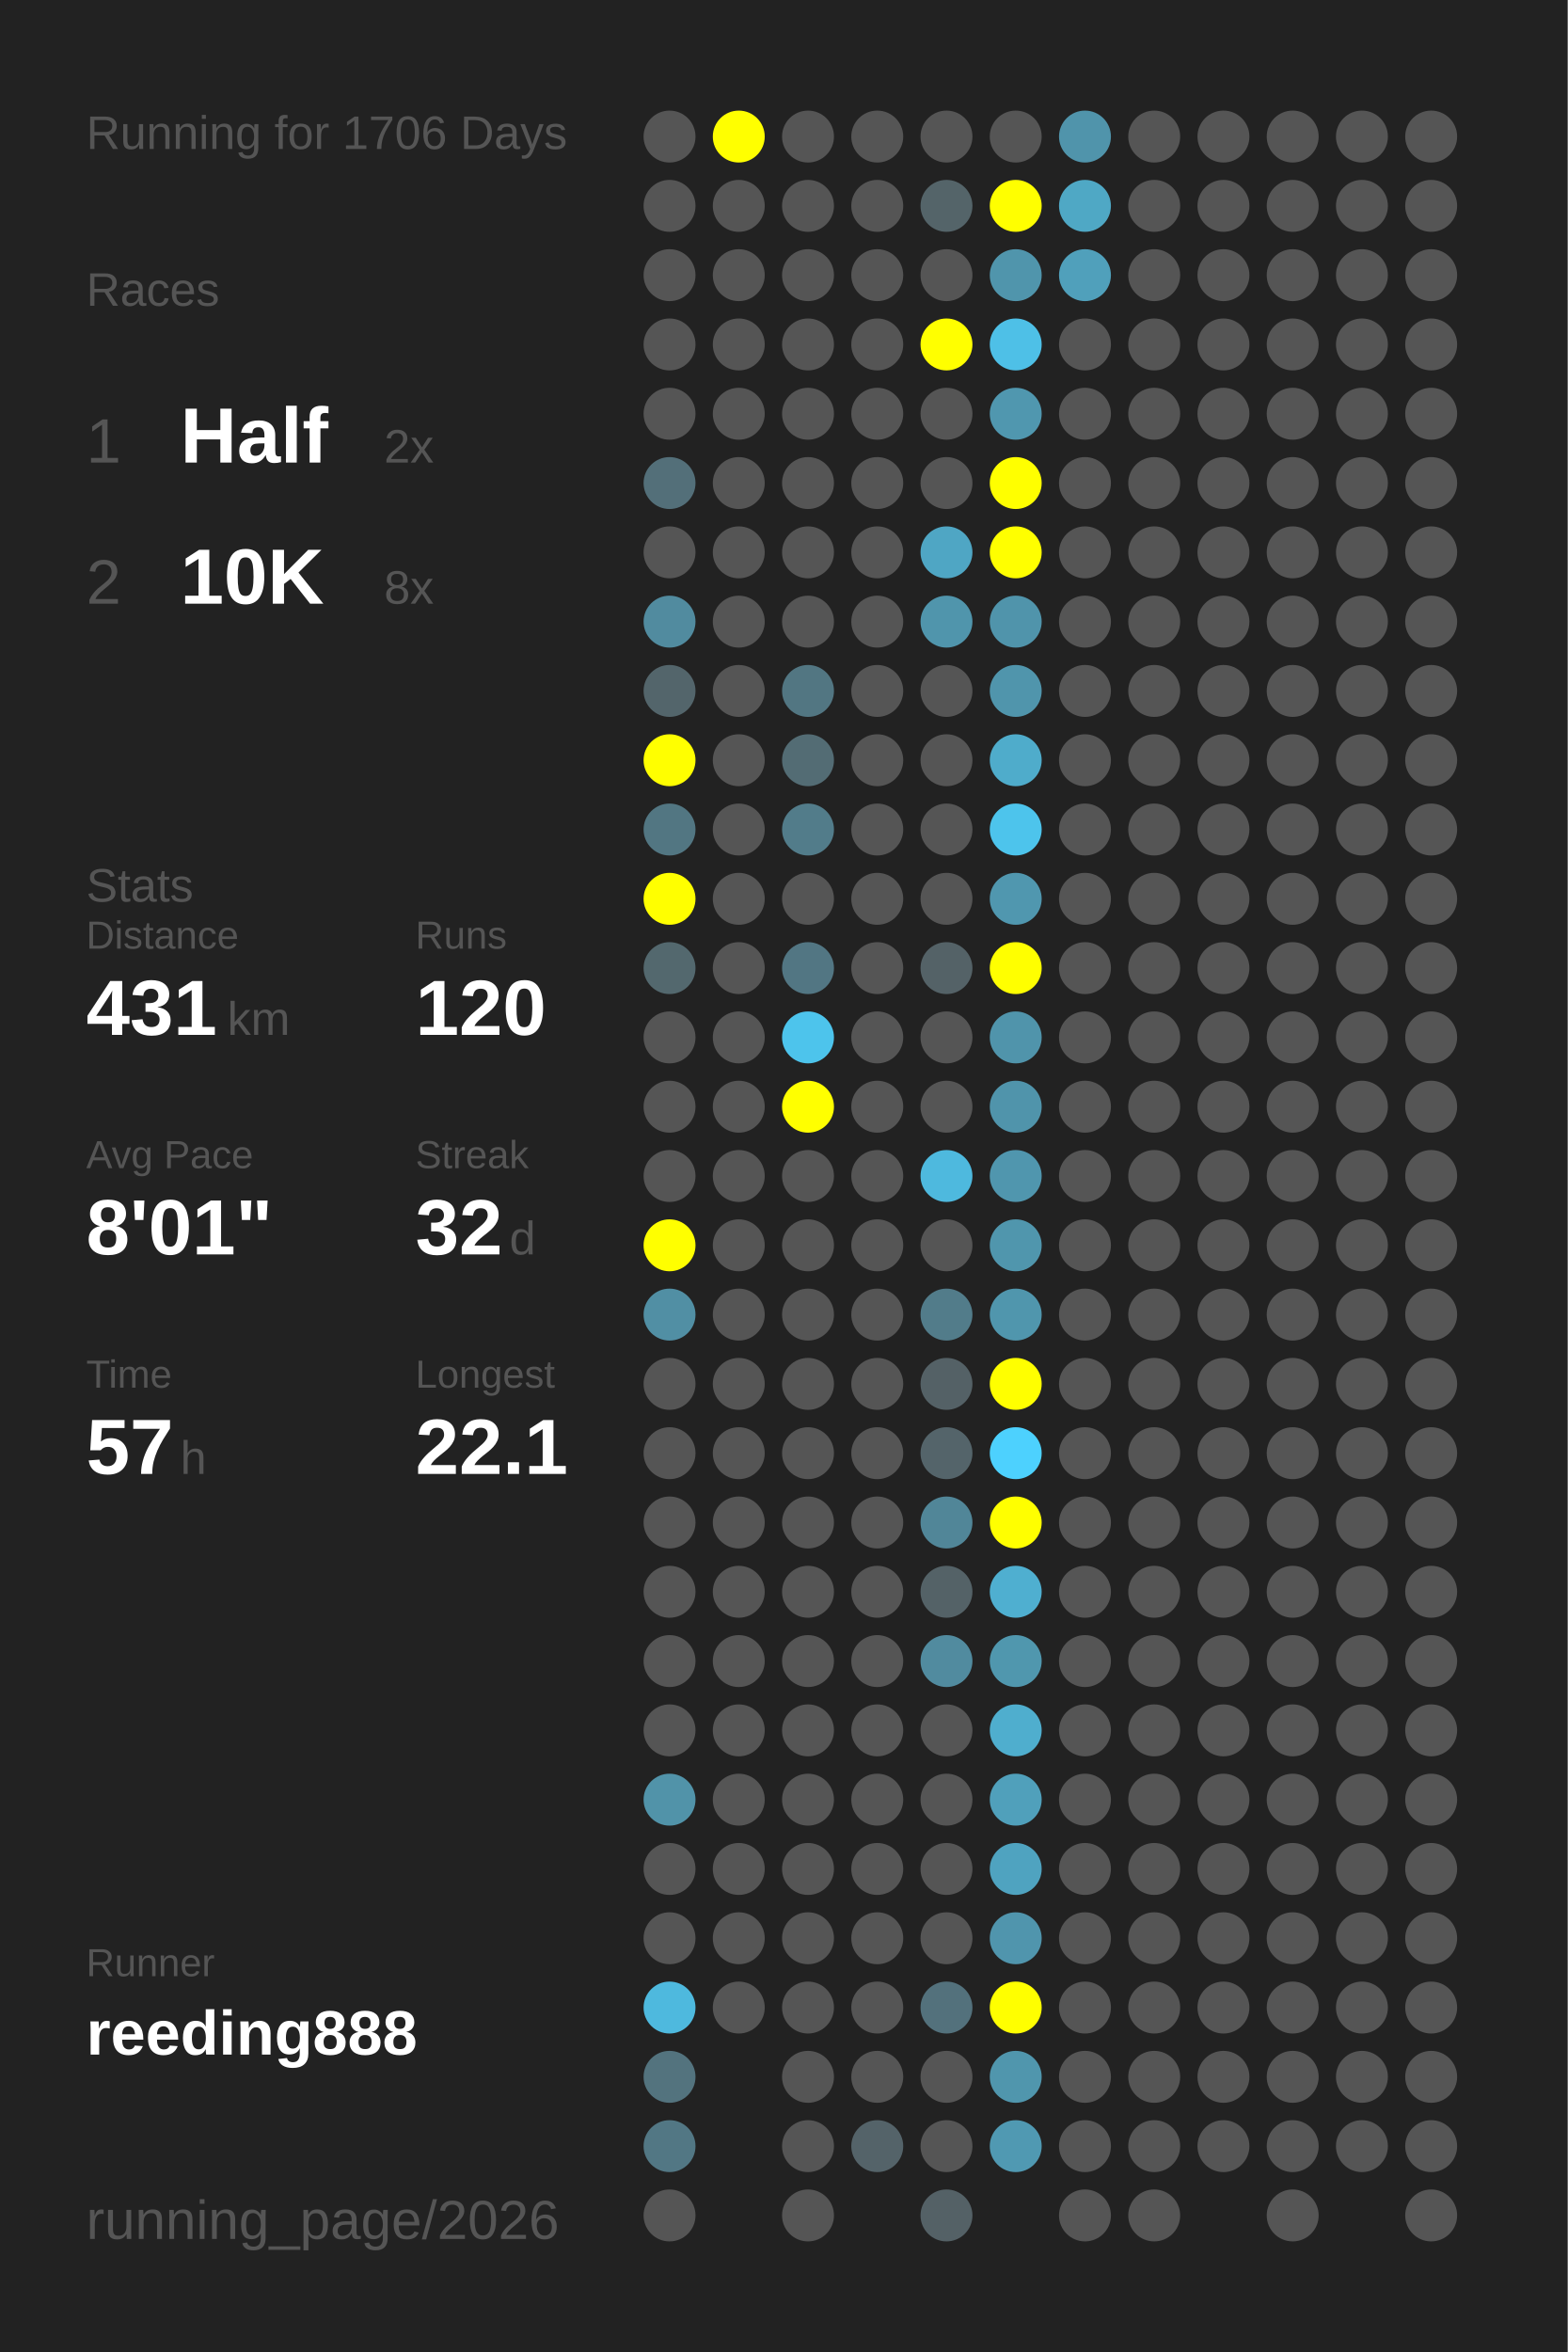
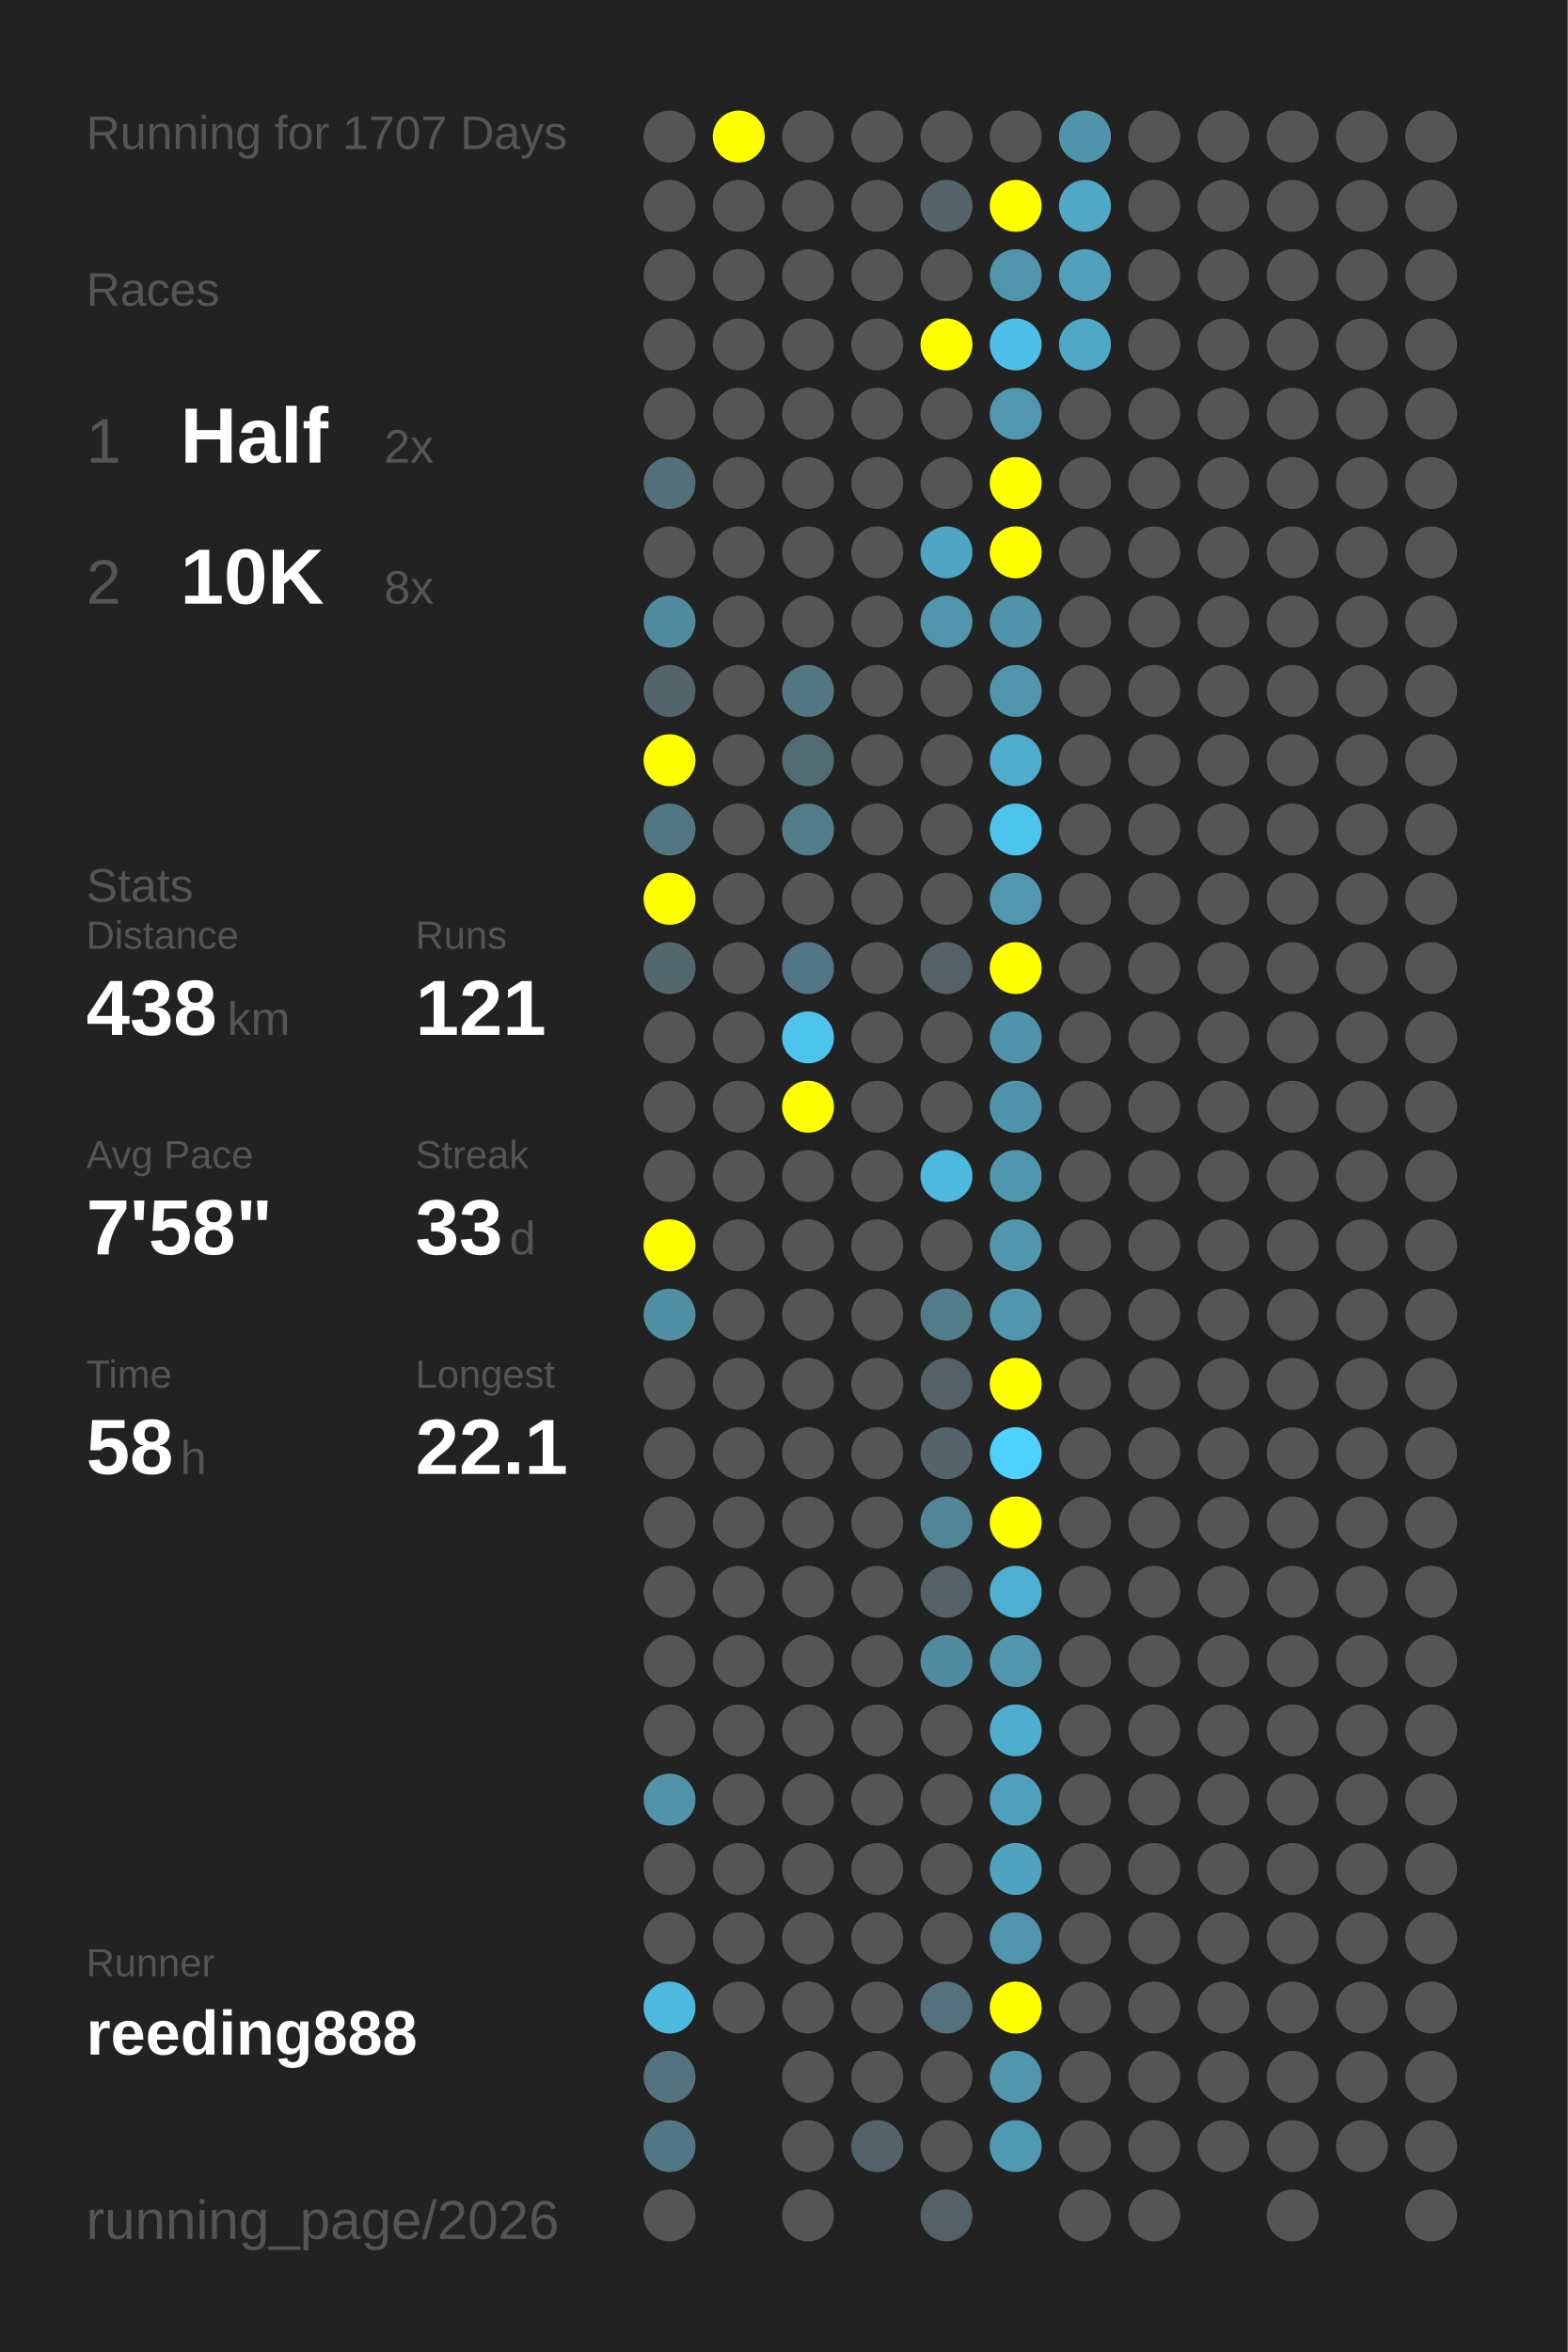
<svg xmlns="http://www.w3.org/2000/svg" baseProfile="full" height="300mm" version="1.1" viewBox="0,0,200,300" width="200mm">
  <defs />
  <rect fill="#222222" height="300" width="200" x="0" y="0" />
-   <text fill="#555555" style="font-size:6px; font-family:Arial;" x="11" y="19">Running for 1706 Days</text>
+   <text fill="#555555" style="font-size:6px; font-family:Arial;" x="11" y="19">Running for 1707 Days</text>
  <text fill="#555555" style="font-size:6px; font-family:Arial;" x="11" y="39">Races</text>
  <text fill="#555555" style="font-size:8px; font-family:Arial;" x="11" y="59">1</text>
  <text fill="#FFFFFF" style="font-size:10px; font-family:Arial; font-weight:bold;" x="23" y="59">Half</text>
  <text fill="#555555" style="font-size:6px; font-family:Arial;" x="49" y="59">2x</text>
  <text fill="#555555" style="font-size:8px; font-family:Arial;" x="11" y="77">2</text>
  <text fill="#FFFFFF" style="font-size:10px; font-family:Arial; font-weight:bold;" x="23" y="77">10K</text>
  <text fill="#555555" style="font-size:6px; font-family:Arial;" x="49" y="77">8x</text>
  <text fill="#555555" style="font-size:6px; font-family:Arial;" x="11" y="115">Stats</text>
  <text fill="#555555" style="font-size:5px; font-family:Arial;" x="11" y="121">Distance</text>
-   <text fill="#FFFFFF" style="font-size:10px; font-family:Arial; font-weight:bold;" x="11" y="132">431</text>
+   <text fill="#FFFFFF" style="font-size:10px; font-family:Arial; font-weight:bold;" x="11" y="132">438</text>
  <text fill="#555555" style="font-size:6px; font-family:Arial;" x="29" y="132">km</text>
  <text fill="#555555" style="font-size:5px; font-family:Arial;" x="53" y="121">Runs</text>
-   <text fill="#FFFFFF" style="font-size:10px; font-family:Arial; font-weight:bold;" x="53" y="132">120</text>
+   <text fill="#FFFFFF" style="font-size:10px; font-family:Arial; font-weight:bold;" x="53" y="132">121</text>
  <text fill="#555555" style="font-size:5px; font-family:Arial;" x="11" y="149">Avg Pace</text>
-   <text fill="#FFFFFF" style="font-size:10px; font-family:Arial; font-weight:bold;" x="11" y="160">8'01"</text>
+   <text fill="#FFFFFF" style="font-size:10px; font-family:Arial; font-weight:bold;" x="11" y="160">7'58"</text>
  <text fill="#555555" style="font-size:5px; font-family:Arial;" x="53" y="149">Streak</text>
-   <text fill="#FFFFFF" style="font-size:10px; font-family:Arial; font-weight:bold;" x="53" y="160">32</text>
+   <text fill="#FFFFFF" style="font-size:10px; font-family:Arial; font-weight:bold;" x="53" y="160">33</text>
  <text fill="#555555" style="font-size:6px; font-family:Arial;" x="65" y="160">d</text>
  <text fill="#555555" style="font-size:5px; font-family:Arial;" x="11" y="177">Time</text>
-   <text fill="#FFFFFF" style="font-size:10px; font-family:Arial; font-weight:bold;" x="11" y="188">57</text>
+   <text fill="#FFFFFF" style="font-size:10px; font-family:Arial; font-weight:bold;" x="11" y="188">58</text>
  <text fill="#555555" style="font-size:6px; font-family:Arial;" x="23" y="188">h</text>
  <text fill="#555555" style="font-size:5px; font-family:Arial;" x="53" y="177">Longest</text>
  <text fill="#FFFFFF" style="font-size:10px; font-family:Arial; font-weight:bold;" x="53" y="188">22.1</text>
  <text fill="#555555" style="font-size:5px; font-family:Arial;" x="11" y="252.065">Runner</text>
  <text fill="#FFFFFF" style="font-size:8px; font-family:Arial; font-weight:bold;" x="11" y="262.065">reeding888</text>
  <text fill="#555555" style="font-size:7px; font-family:Arial;" x="11" y="285.581">running_page/2026</text>
  <circle cx="85.417" cy="17.419" fill="#555555" r="3.312" />
  <circle cx="85.417" cy="26.258" fill="#555555" r="3.312" />
  <circle cx="85.417" cy="35.097" fill="#555555" r="3.312" />
  <circle cx="85.417" cy="43.935" fill="#555555" r="3.312" />
  <circle cx="85.417" cy="52.774" fill="#555555" r="3.312" />
  <circle cx="85.417" cy="61.613" fill="#536f79" r="3.312" />
  <circle cx="85.417" cy="70.452" fill="#555555" r="3.312" />
  <circle cx="85.417" cy="79.29" fill="#518b9f" r="3.312" />
  <circle cx="85.417" cy="88.129" fill="#53656b" r="3.312" />
  <circle cx="85.417" cy="96.968" fill="#FFFF00" r="3.312" />
  <circle cx="85.417" cy="105.806" fill="#527682" r="3.312" />
  <circle cx="85.417" cy="114.645" fill="#FFFF00" r="3.312" />
  <circle cx="85.417" cy="123.484" fill="#53686e" r="3.312" />
  <circle cx="85.417" cy="132.323" fill="#555555" r="3.312" />
  <circle cx="85.417" cy="141.161" fill="#555555" r="3.312" />
  <circle cx="85.417" cy="150" fill="#555555" r="3.312" />
  <circle cx="85.417" cy="158.839" fill="#FFFF00" r="3.312" />
  <circle cx="85.417" cy="167.677" fill="#518fa4" r="3.312" />
  <circle cx="85.417" cy="176.516" fill="#555555" r="3.312" />
  <circle cx="85.417" cy="185.355" fill="#555555" r="3.312" />
  <circle cx="85.417" cy="194.194" fill="#555555" r="3.312" />
  <circle cx="85.417" cy="203.032" fill="#555555" r="3.312" />
  <circle cx="85.417" cy="211.871" fill="#555555" r="3.312" />
  <circle cx="85.417" cy="220.71" fill="#555555" r="3.312" />
  <circle cx="85.417" cy="229.548" fill="#5193a9" r="3.312" />
  <circle cx="85.417" cy="238.387" fill="#555555" r="3.312" />
  <circle cx="85.417" cy="247.226" fill="#555555" r="3.312" />
  <circle cx="85.417" cy="256.065" fill="#4eb9de" r="3.312" />
  <circle cx="85.417" cy="264.903" fill="#53737e" r="3.312" />
  <circle cx="85.417" cy="273.742" fill="#527784" r="3.312" />
  <circle cx="85.417" cy="282.581" fill="#555555" r="3.312" />
  <circle cx="94.25" cy="17.419" fill="#FFFF00" r="3.312" />
  <circle cx="94.25" cy="26.258" fill="#555555" r="3.312" />
  <circle cx="94.25" cy="35.097" fill="#555555" r="3.312" />
  <circle cx="94.25" cy="43.935" fill="#555555" r="3.312" />
  <circle cx="94.25" cy="52.774" fill="#555555" r="3.312" />
  <circle cx="94.25" cy="61.613" fill="#555555" r="3.312" />
  <circle cx="94.25" cy="70.452" fill="#555555" r="3.312" />
  <circle cx="94.25" cy="79.29" fill="#555555" r="3.312" />
  <circle cx="94.25" cy="88.129" fill="#555555" r="3.312" />
  <circle cx="94.25" cy="96.968" fill="#555555" r="3.312" />
  <circle cx="94.25" cy="105.806" fill="#555555" r="3.312" />
  <circle cx="94.25" cy="114.645" fill="#555555" r="3.312" />
  <circle cx="94.25" cy="123.484" fill="#555555" r="3.312" />
  <circle cx="94.25" cy="132.323" fill="#555555" r="3.312" />
  <circle cx="94.25" cy="141.161" fill="#555555" r="3.312" />
  <circle cx="94.25" cy="150" fill="#555555" r="3.312" />
  <circle cx="94.25" cy="158.839" fill="#555555" r="3.312" />
  <circle cx="94.25" cy="167.677" fill="#555555" r="3.312" />
  <circle cx="94.25" cy="176.516" fill="#555555" r="3.312" />
  <circle cx="94.25" cy="185.355" fill="#555555" r="3.312" />
  <circle cx="94.25" cy="194.194" fill="#555555" r="3.312" />
  <circle cx="94.25" cy="203.032" fill="#555555" r="3.312" />
  <circle cx="94.25" cy="211.871" fill="#555555" r="3.312" />
  <circle cx="94.25" cy="220.71" fill="#555555" r="3.312" />
  <circle cx="94.25" cy="229.548" fill="#555555" r="3.312" />
  <circle cx="94.25" cy="238.387" fill="#555555" r="3.312" />
  <circle cx="94.25" cy="247.226" fill="#555555" r="3.312" />
  <circle cx="94.25" cy="256.065" fill="#555555" r="3.312" />
  <circle cx="103.083" cy="17.419" fill="#555555" r="3.312" />
  <circle cx="103.083" cy="26.258" fill="#555555" r="3.312" />
  <circle cx="103.083" cy="35.097" fill="#555555" r="3.312" />
  <circle cx="103.083" cy="43.935" fill="#555555" r="3.312" />
  <circle cx="103.083" cy="52.774" fill="#555555" r="3.312" />
  <circle cx="103.083" cy="61.613" fill="#555555" r="3.312" />
  <circle cx="103.083" cy="70.452" fill="#555555" r="3.312" />
  <circle cx="103.083" cy="79.29" fill="#555555" r="3.312" />
  <circle cx="103.083" cy="88.129" fill="#527682" r="3.312" />
  <circle cx="103.083" cy="96.968" fill="#536c74" r="3.312" />
  <circle cx="103.083" cy="105.806" fill="#527c8a" r="3.312" />
  <circle cx="103.083" cy="114.645" fill="#555555" r="3.312" />
  <circle cx="103.083" cy="123.484" fill="#527683" r="3.312" />
  <circle cx="103.083" cy="132.323" fill="#4dc4ec" r="3.312" />
  <circle cx="103.083" cy="141.161" fill="#FFFF00" r="3.312" />
  <circle cx="103.083" cy="150" fill="#555555" r="3.312" />
  <circle cx="103.083" cy="158.839" fill="#555555" r="3.312" />
  <circle cx="103.083" cy="167.677" fill="#555555" r="3.312" />
  <circle cx="103.083" cy="176.516" fill="#555555" r="3.312" />
  <circle cx="103.083" cy="185.355" fill="#555555" r="3.312" />
  <circle cx="103.083" cy="194.194" fill="#555555" r="3.312" />
  <circle cx="103.083" cy="203.032" fill="#555555" r="3.312" />
  <circle cx="103.083" cy="211.871" fill="#555555" r="3.312" />
  <circle cx="103.083" cy="220.71" fill="#555555" r="3.312" />
  <circle cx="103.083" cy="229.548" fill="#555555" r="3.312" />
  <circle cx="103.083" cy="238.387" fill="#555555" r="3.312" />
  <circle cx="103.083" cy="247.226" fill="#555555" r="3.312" />
  <circle cx="103.083" cy="256.065" fill="#555555" r="3.312" />
  <circle cx="103.083" cy="264.903" fill="#555555" r="3.312" />
  <circle cx="103.083" cy="273.742" fill="#555555" r="3.312" />
  <circle cx="103.083" cy="282.581" fill="#555555" r="3.312" />
  <circle cx="111.917" cy="17.419" fill="#555555" r="3.312" />
  <circle cx="111.917" cy="26.258" fill="#555555" r="3.312" />
  <circle cx="111.917" cy="35.097" fill="#555555" r="3.312" />
  <circle cx="111.917" cy="43.935" fill="#555555" r="3.312" />
  <circle cx="111.917" cy="52.774" fill="#555555" r="3.312" />
  <circle cx="111.917" cy="61.613" fill="#555555" r="3.312" />
  <circle cx="111.917" cy="70.452" fill="#555555" r="3.312" />
  <circle cx="111.917" cy="79.29" fill="#555555" r="3.312" />
  <circle cx="111.917" cy="88.129" fill="#555555" r="3.312" />
  <circle cx="111.917" cy="96.968" fill="#555555" r="3.312" />
  <circle cx="111.917" cy="105.806" fill="#555555" r="3.312" />
  <circle cx="111.917" cy="114.645" fill="#555555" r="3.312" />
  <circle cx="111.917" cy="123.484" fill="#555555" r="3.312" />
  <circle cx="111.917" cy="132.323" fill="#555555" r="3.312" />
  <circle cx="111.917" cy="141.161" fill="#555555" r="3.312" />
  <circle cx="111.917" cy="150" fill="#555555" r="3.312" />
  <circle cx="111.917" cy="158.839" fill="#555555" r="3.312" />
  <circle cx="111.917" cy="167.677" fill="#555555" r="3.312" />
  <circle cx="111.917" cy="176.516" fill="#555555" r="3.312" />
  <circle cx="111.917" cy="185.355" fill="#555555" r="3.312" />
  <circle cx="111.917" cy="194.194" fill="#555555" r="3.312" />
  <circle cx="111.917" cy="203.032" fill="#555555" r="3.312" />
  <circle cx="111.917" cy="211.871" fill="#555555" r="3.312" />
  <circle cx="111.917" cy="220.71" fill="#555555" r="3.312" />
  <circle cx="111.917" cy="229.548" fill="#555555" r="3.312" />
  <circle cx="111.917" cy="238.387" fill="#555555" r="3.312" />
  <circle cx="111.917" cy="247.226" fill="#555555" r="3.312" />
  <circle cx="111.917" cy="256.065" fill="#555555" r="3.312" />
  <circle cx="111.917" cy="264.903" fill="#555555" r="3.312" />
  <circle cx="111.917" cy="273.742" fill="#546369" r="3.312" />
  <circle cx="120.75" cy="17.419" fill="#555555" r="3.312" />
  <circle cx="120.75" cy="26.258" fill="#546469" r="3.312" />
  <circle cx="120.75" cy="35.097" fill="#555555" r="3.312" />
  <circle cx="120.75" cy="43.935" fill="#FFFF00" r="3.312" />
  <circle cx="120.75" cy="52.774" fill="#555555" r="3.312" />
  <circle cx="120.75" cy="61.613" fill="#555555" r="3.312" />
  <circle cx="120.75" cy="70.452" fill="#4fa6c4" r="3.312" />
  <circle cx="120.75" cy="79.29" fill="#5095ac" r="3.312" />
  <circle cx="120.75" cy="88.129" fill="#555555" r="3.312" />
  <circle cx="120.75" cy="96.968" fill="#555555" r="3.312" />
  <circle cx="120.75" cy="105.806" fill="#555555" r="3.312" />
  <circle cx="120.75" cy="114.645" fill="#555555" r="3.312" />
  <circle cx="120.75" cy="123.484" fill="#546267" r="3.312" />
  <circle cx="120.75" cy="132.323" fill="#555555" r="3.312" />
  <circle cx="120.75" cy="141.161" fill="#555555" r="3.312" />
  <circle cx="120.75" cy="150" fill="#4eb9de" r="3.312" />
  <circle cx="120.75" cy="158.839" fill="#555555" r="3.312" />
  <circle cx="120.75" cy="167.677" fill="#527c8a" r="3.312" />
  <circle cx="120.75" cy="176.516" fill="#546166" r="3.312" />
  <circle cx="120.75" cy="185.355" fill="#54646a" r="3.312" />
  <circle cx="120.75" cy="194.194" fill="#518698" r="3.312" />
  <circle cx="120.75" cy="203.032" fill="#546267" r="3.312" />
  <circle cx="120.75" cy="211.871" fill="#518b9f" r="3.312" />
  <circle cx="120.75" cy="220.71" fill="#555555" r="3.312" />
  <circle cx="120.75" cy="229.548" fill="#555555" r="3.312" />
  <circle cx="120.75" cy="238.387" fill="#555555" r="3.312" />
  <circle cx="120.75" cy="247.226" fill="#555555" r="3.312" />
  <circle cx="120.75" cy="256.065" fill="#53717c" r="3.312" />
  <circle cx="120.75" cy="264.903" fill="#555555" r="3.312" />
  <circle cx="120.75" cy="273.742" fill="#555555" r="3.312" />
  <circle cx="120.75" cy="282.581" fill="#546166" r="3.312" />
  <circle cx="129.583" cy="17.419" fill="#555555" r="3.312" />
  <circle cx="129.583" cy="26.258" fill="#FFFF00" r="3.312" />
  <circle cx="129.583" cy="35.097" fill="#5095ac" r="3.312" />
  <circle cx="129.583" cy="43.935" fill="#4ec0e7" r="3.312" />
  <circle cx="129.583" cy="52.774" fill="#5097af" r="3.312" />
  <circle cx="129.583" cy="61.613" fill="#FFFF00" r="3.312" />
  <circle cx="129.583" cy="70.452" fill="#FFFF00" r="3.312" />
  <circle cx="129.583" cy="79.29" fill="#5094ab" r="3.312" />
  <circle cx="129.583" cy="88.129" fill="#5095ac" r="3.312" />
  <circle cx="129.583" cy="96.968" fill="#4faccb" r="3.312" />
  <circle cx="129.583" cy="105.806" fill="#4dc4ec" r="3.312" />
  <circle cx="129.583" cy="114.645" fill="#5097af" r="3.312" />
  <circle cx="129.583" cy="123.484" fill="#FFFF00" r="3.312" />
  <circle cx="129.583" cy="132.323" fill="#5094ab" r="3.312" />
  <circle cx="129.583" cy="141.161" fill="#5094ab" r="3.312" />
  <circle cx="129.583" cy="150" fill="#5096ae" r="3.312" />
  <circle cx="129.583" cy="158.839" fill="#5096ad" r="3.312" />
  <circle cx="129.583" cy="167.677" fill="#5096ad" r="3.312" />
  <circle cx="129.583" cy="176.516" fill="#FFFF00" r="3.312" />
  <circle cx="129.583" cy="185.355" fill="#4dd1fe" r="3.312" />
  <circle cx="129.583" cy="194.194" fill="#FFFF00" r="3.312" />
  <circle cx="129.583" cy="203.032" fill="#4fafd0" r="3.312" />
  <circle cx="129.583" cy="211.871" fill="#5097ae" r="3.312" />
  <circle cx="129.583" cy="220.71" fill="#4faece" r="3.312" />
  <circle cx="129.583" cy="229.548" fill="#50a0bb" r="3.312" />
  <circle cx="129.583" cy="238.387" fill="#4fa3c0" r="3.312" />
  <circle cx="129.583" cy="247.226" fill="#5095ad" r="3.312" />
  <circle cx="129.583" cy="256.065" fill="#FFFF00" r="3.312" />
  <circle cx="129.583" cy="264.903" fill="#5096ad" r="3.312" />
  <circle cx="129.583" cy="273.742" fill="#5099b2" r="3.312" />
  <circle cx="138.417" cy="17.419" fill="#5094ab" r="3.312" />
  <circle cx="138.417" cy="26.258" fill="#4fa8c5" r="3.312" />
  <circle cx="138.417" cy="35.097" fill="#50a0bb" r="3.312" />
-   <circle cx="138.417" cy="43.935" fill="#555555" r="3.312" />
+   <circle cx="138.417" cy="43.935" fill="#4fa8c6" r="3.312" />
  <circle cx="138.417" cy="52.774" fill="#555555" r="3.312" />
  <circle cx="138.417" cy="61.613" fill="#555555" r="3.312" />
  <circle cx="138.417" cy="70.452" fill="#555555" r="3.312" />
  <circle cx="138.417" cy="79.29" fill="#555555" r="3.312" />
  <circle cx="138.417" cy="88.129" fill="#555555" r="3.312" />
  <circle cx="138.417" cy="96.968" fill="#555555" r="3.312" />
  <circle cx="138.417" cy="105.806" fill="#555555" r="3.312" />
  <circle cx="138.417" cy="114.645" fill="#555555" r="3.312" />
  <circle cx="138.417" cy="123.484" fill="#555555" r="3.312" />
  <circle cx="138.417" cy="132.323" fill="#555555" r="3.312" />
  <circle cx="138.417" cy="141.161" fill="#555555" r="3.312" />
  <circle cx="138.417" cy="150" fill="#555555" r="3.312" />
  <circle cx="138.417" cy="158.839" fill="#555555" r="3.312" />
  <circle cx="138.417" cy="167.677" fill="#555555" r="3.312" />
  <circle cx="138.417" cy="176.516" fill="#555555" r="3.312" />
  <circle cx="138.417" cy="185.355" fill="#555555" r="3.312" />
  <circle cx="138.417" cy="194.194" fill="#555555" r="3.312" />
  <circle cx="138.417" cy="203.032" fill="#555555" r="3.312" />
  <circle cx="138.417" cy="211.871" fill="#555555" r="3.312" />
  <circle cx="138.417" cy="220.71" fill="#555555" r="3.312" />
  <circle cx="138.417" cy="229.548" fill="#555555" r="3.312" />
  <circle cx="138.417" cy="238.387" fill="#555555" r="3.312" />
  <circle cx="138.417" cy="247.226" fill="#555555" r="3.312" />
  <circle cx="138.417" cy="256.065" fill="#555555" r="3.312" />
  <circle cx="138.417" cy="264.903" fill="#555555" r="3.312" />
  <circle cx="138.417" cy="273.742" fill="#555555" r="3.312" />
  <circle cx="138.417" cy="282.581" fill="#555555" r="3.312" />
  <circle cx="147.25" cy="17.419" fill="#555555" r="3.312" />
  <circle cx="147.25" cy="26.258" fill="#555555" r="3.312" />
  <circle cx="147.25" cy="35.097" fill="#555555" r="3.312" />
  <circle cx="147.25" cy="43.935" fill="#555555" r="3.312" />
  <circle cx="147.25" cy="52.774" fill="#555555" r="3.312" />
  <circle cx="147.25" cy="61.613" fill="#555555" r="3.312" />
  <circle cx="147.25" cy="70.452" fill="#555555" r="3.312" />
  <circle cx="147.25" cy="79.29" fill="#555555" r="3.312" />
  <circle cx="147.25" cy="88.129" fill="#555555" r="3.312" />
  <circle cx="147.25" cy="96.968" fill="#555555" r="3.312" />
  <circle cx="147.25" cy="105.806" fill="#555555" r="3.312" />
  <circle cx="147.25" cy="114.645" fill="#555555" r="3.312" />
  <circle cx="147.25" cy="123.484" fill="#555555" r="3.312" />
  <circle cx="147.25" cy="132.323" fill="#555555" r="3.312" />
  <circle cx="147.25" cy="141.161" fill="#555555" r="3.312" />
  <circle cx="147.25" cy="150" fill="#555555" r="3.312" />
  <circle cx="147.25" cy="158.839" fill="#555555" r="3.312" />
  <circle cx="147.25" cy="167.677" fill="#555555" r="3.312" />
  <circle cx="147.25" cy="176.516" fill="#555555" r="3.312" />
  <circle cx="147.25" cy="185.355" fill="#555555" r="3.312" />
  <circle cx="147.25" cy="194.194" fill="#555555" r="3.312" />
  <circle cx="147.25" cy="203.032" fill="#555555" r="3.312" />
  <circle cx="147.25" cy="211.871" fill="#555555" r="3.312" />
  <circle cx="147.25" cy="220.71" fill="#555555" r="3.312" />
  <circle cx="147.25" cy="229.548" fill="#555555" r="3.312" />
  <circle cx="147.25" cy="238.387" fill="#555555" r="3.312" />
  <circle cx="147.25" cy="247.226" fill="#555555" r="3.312" />
  <circle cx="147.25" cy="256.065" fill="#555555" r="3.312" />
  <circle cx="147.25" cy="264.903" fill="#555555" r="3.312" />
  <circle cx="147.25" cy="273.742" fill="#555555" r="3.312" />
  <circle cx="147.25" cy="282.581" fill="#555555" r="3.312" />
  <circle cx="156.083" cy="17.419" fill="#555555" r="3.312" />
  <circle cx="156.083" cy="26.258" fill="#555555" r="3.312" />
  <circle cx="156.083" cy="35.097" fill="#555555" r="3.312" />
  <circle cx="156.083" cy="43.935" fill="#555555" r="3.312" />
  <circle cx="156.083" cy="52.774" fill="#555555" r="3.312" />
  <circle cx="156.083" cy="61.613" fill="#555555" r="3.312" />
  <circle cx="156.083" cy="70.452" fill="#555555" r="3.312" />
  <circle cx="156.083" cy="79.29" fill="#555555" r="3.312" />
  <circle cx="156.083" cy="88.129" fill="#555555" r="3.312" />
  <circle cx="156.083" cy="96.968" fill="#555555" r="3.312" />
  <circle cx="156.083" cy="105.806" fill="#555555" r="3.312" />
  <circle cx="156.083" cy="114.645" fill="#555555" r="3.312" />
  <circle cx="156.083" cy="123.484" fill="#555555" r="3.312" />
  <circle cx="156.083" cy="132.323" fill="#555555" r="3.312" />
  <circle cx="156.083" cy="141.161" fill="#555555" r="3.312" />
  <circle cx="156.083" cy="150" fill="#555555" r="3.312" />
  <circle cx="156.083" cy="158.839" fill="#555555" r="3.312" />
  <circle cx="156.083" cy="167.677" fill="#555555" r="3.312" />
  <circle cx="156.083" cy="176.516" fill="#555555" r="3.312" />
  <circle cx="156.083" cy="185.355" fill="#555555" r="3.312" />
  <circle cx="156.083" cy="194.194" fill="#555555" r="3.312" />
  <circle cx="156.083" cy="203.032" fill="#555555" r="3.312" />
  <circle cx="156.083" cy="211.871" fill="#555555" r="3.312" />
  <circle cx="156.083" cy="220.71" fill="#555555" r="3.312" />
  <circle cx="156.083" cy="229.548" fill="#555555" r="3.312" />
  <circle cx="156.083" cy="238.387" fill="#555555" r="3.312" />
  <circle cx="156.083" cy="247.226" fill="#555555" r="3.312" />
  <circle cx="156.083" cy="256.065" fill="#555555" r="3.312" />
  <circle cx="156.083" cy="264.903" fill="#555555" r="3.312" />
  <circle cx="156.083" cy="273.742" fill="#555555" r="3.312" />
  <circle cx="164.917" cy="17.419" fill="#555555" r="3.312" />
  <circle cx="164.917" cy="26.258" fill="#555555" r="3.312" />
  <circle cx="164.917" cy="35.097" fill="#555555" r="3.312" />
  <circle cx="164.917" cy="43.935" fill="#555555" r="3.312" />
  <circle cx="164.917" cy="52.774" fill="#555555" r="3.312" />
  <circle cx="164.917" cy="61.613" fill="#555555" r="3.312" />
  <circle cx="164.917" cy="70.452" fill="#555555" r="3.312" />
  <circle cx="164.917" cy="79.29" fill="#555555" r="3.312" />
  <circle cx="164.917" cy="88.129" fill="#555555" r="3.312" />
  <circle cx="164.917" cy="96.968" fill="#555555" r="3.312" />
  <circle cx="164.917" cy="105.806" fill="#555555" r="3.312" />
  <circle cx="164.917" cy="114.645" fill="#555555" r="3.312" />
  <circle cx="164.917" cy="123.484" fill="#555555" r="3.312" />
  <circle cx="164.917" cy="132.323" fill="#555555" r="3.312" />
  <circle cx="164.917" cy="141.161" fill="#555555" r="3.312" />
  <circle cx="164.917" cy="150" fill="#555555" r="3.312" />
  <circle cx="164.917" cy="158.839" fill="#555555" r="3.312" />
  <circle cx="164.917" cy="167.677" fill="#555555" r="3.312" />
  <circle cx="164.917" cy="176.516" fill="#555555" r="3.312" />
  <circle cx="164.917" cy="185.355" fill="#555555" r="3.312" />
  <circle cx="164.917" cy="194.194" fill="#555555" r="3.312" />
  <circle cx="164.917" cy="203.032" fill="#555555" r="3.312" />
  <circle cx="164.917" cy="211.871" fill="#555555" r="3.312" />
  <circle cx="164.917" cy="220.71" fill="#555555" r="3.312" />
  <circle cx="164.917" cy="229.548" fill="#555555" r="3.312" />
  <circle cx="164.917" cy="238.387" fill="#555555" r="3.312" />
  <circle cx="164.917" cy="247.226" fill="#555555" r="3.312" />
  <circle cx="164.917" cy="256.065" fill="#555555" r="3.312" />
  <circle cx="164.917" cy="264.903" fill="#555555" r="3.312" />
  <circle cx="164.917" cy="273.742" fill="#555555" r="3.312" />
  <circle cx="164.917" cy="282.581" fill="#555555" r="3.312" />
  <circle cx="173.75" cy="17.419" fill="#555555" r="3.312" />
  <circle cx="173.75" cy="26.258" fill="#555555" r="3.312" />
  <circle cx="173.75" cy="35.097" fill="#555555" r="3.312" />
  <circle cx="173.75" cy="43.935" fill="#555555" r="3.312" />
  <circle cx="173.75" cy="52.774" fill="#555555" r="3.312" />
  <circle cx="173.75" cy="61.613" fill="#555555" r="3.312" />
  <circle cx="173.75" cy="70.452" fill="#555555" r="3.312" />
  <circle cx="173.75" cy="79.29" fill="#555555" r="3.312" />
  <circle cx="173.75" cy="88.129" fill="#555555" r="3.312" />
  <circle cx="173.75" cy="96.968" fill="#555555" r="3.312" />
  <circle cx="173.75" cy="105.806" fill="#555555" r="3.312" />
  <circle cx="173.75" cy="114.645" fill="#555555" r="3.312" />
  <circle cx="173.75" cy="123.484" fill="#555555" r="3.312" />
  <circle cx="173.75" cy="132.323" fill="#555555" r="3.312" />
  <circle cx="173.75" cy="141.161" fill="#555555" r="3.312" />
  <circle cx="173.75" cy="150" fill="#555555" r="3.312" />
  <circle cx="173.75" cy="158.839" fill="#555555" r="3.312" />
  <circle cx="173.75" cy="167.677" fill="#555555" r="3.312" />
  <circle cx="173.75" cy="176.516" fill="#555555" r="3.312" />
  <circle cx="173.75" cy="185.355" fill="#555555" r="3.312" />
  <circle cx="173.75" cy="194.194" fill="#555555" r="3.312" />
  <circle cx="173.75" cy="203.032" fill="#555555" r="3.312" />
  <circle cx="173.75" cy="211.871" fill="#555555" r="3.312" />
  <circle cx="173.75" cy="220.71" fill="#555555" r="3.312" />
  <circle cx="173.75" cy="229.548" fill="#555555" r="3.312" />
  <circle cx="173.75" cy="238.387" fill="#555555" r="3.312" />
  <circle cx="173.75" cy="247.226" fill="#555555" r="3.312" />
  <circle cx="173.75" cy="256.065" fill="#555555" r="3.312" />
  <circle cx="173.75" cy="264.903" fill="#555555" r="3.312" />
  <circle cx="173.75" cy="273.742" fill="#555555" r="3.312" />
  <circle cx="182.583" cy="17.419" fill="#555555" r="3.312" />
  <circle cx="182.583" cy="26.258" fill="#555555" r="3.312" />
  <circle cx="182.583" cy="35.097" fill="#555555" r="3.312" />
  <circle cx="182.583" cy="43.935" fill="#555555" r="3.312" />
  <circle cx="182.583" cy="52.774" fill="#555555" r="3.312" />
  <circle cx="182.583" cy="61.613" fill="#555555" r="3.312" />
  <circle cx="182.583" cy="70.452" fill="#555555" r="3.312" />
  <circle cx="182.583" cy="79.29" fill="#555555" r="3.312" />
  <circle cx="182.583" cy="88.129" fill="#555555" r="3.312" />
  <circle cx="182.583" cy="96.968" fill="#555555" r="3.312" />
  <circle cx="182.583" cy="105.806" fill="#555555" r="3.312" />
  <circle cx="182.583" cy="114.645" fill="#555555" r="3.312" />
  <circle cx="182.583" cy="123.484" fill="#555555" r="3.312" />
  <circle cx="182.583" cy="132.323" fill="#555555" r="3.312" />
  <circle cx="182.583" cy="141.161" fill="#555555" r="3.312" />
  <circle cx="182.583" cy="150" fill="#555555" r="3.312" />
  <circle cx="182.583" cy="158.839" fill="#555555" r="3.312" />
  <circle cx="182.583" cy="167.677" fill="#555555" r="3.312" />
  <circle cx="182.583" cy="176.516" fill="#555555" r="3.312" />
  <circle cx="182.583" cy="185.355" fill="#555555" r="3.312" />
  <circle cx="182.583" cy="194.194" fill="#555555" r="3.312" />
  <circle cx="182.583" cy="203.032" fill="#555555" r="3.312" />
  <circle cx="182.583" cy="211.871" fill="#555555" r="3.312" />
  <circle cx="182.583" cy="220.71" fill="#555555" r="3.312" />
  <circle cx="182.583" cy="229.548" fill="#555555" r="3.312" />
  <circle cx="182.583" cy="238.387" fill="#555555" r="3.312" />
  <circle cx="182.583" cy="247.226" fill="#555555" r="3.312" />
  <circle cx="182.583" cy="256.065" fill="#555555" r="3.312" />
  <circle cx="182.583" cy="264.903" fill="#555555" r="3.312" />
  <circle cx="182.583" cy="273.742" fill="#555555" r="3.312" />
  <circle cx="182.583" cy="282.581" fill="#555555" r="3.312" />
</svg>
